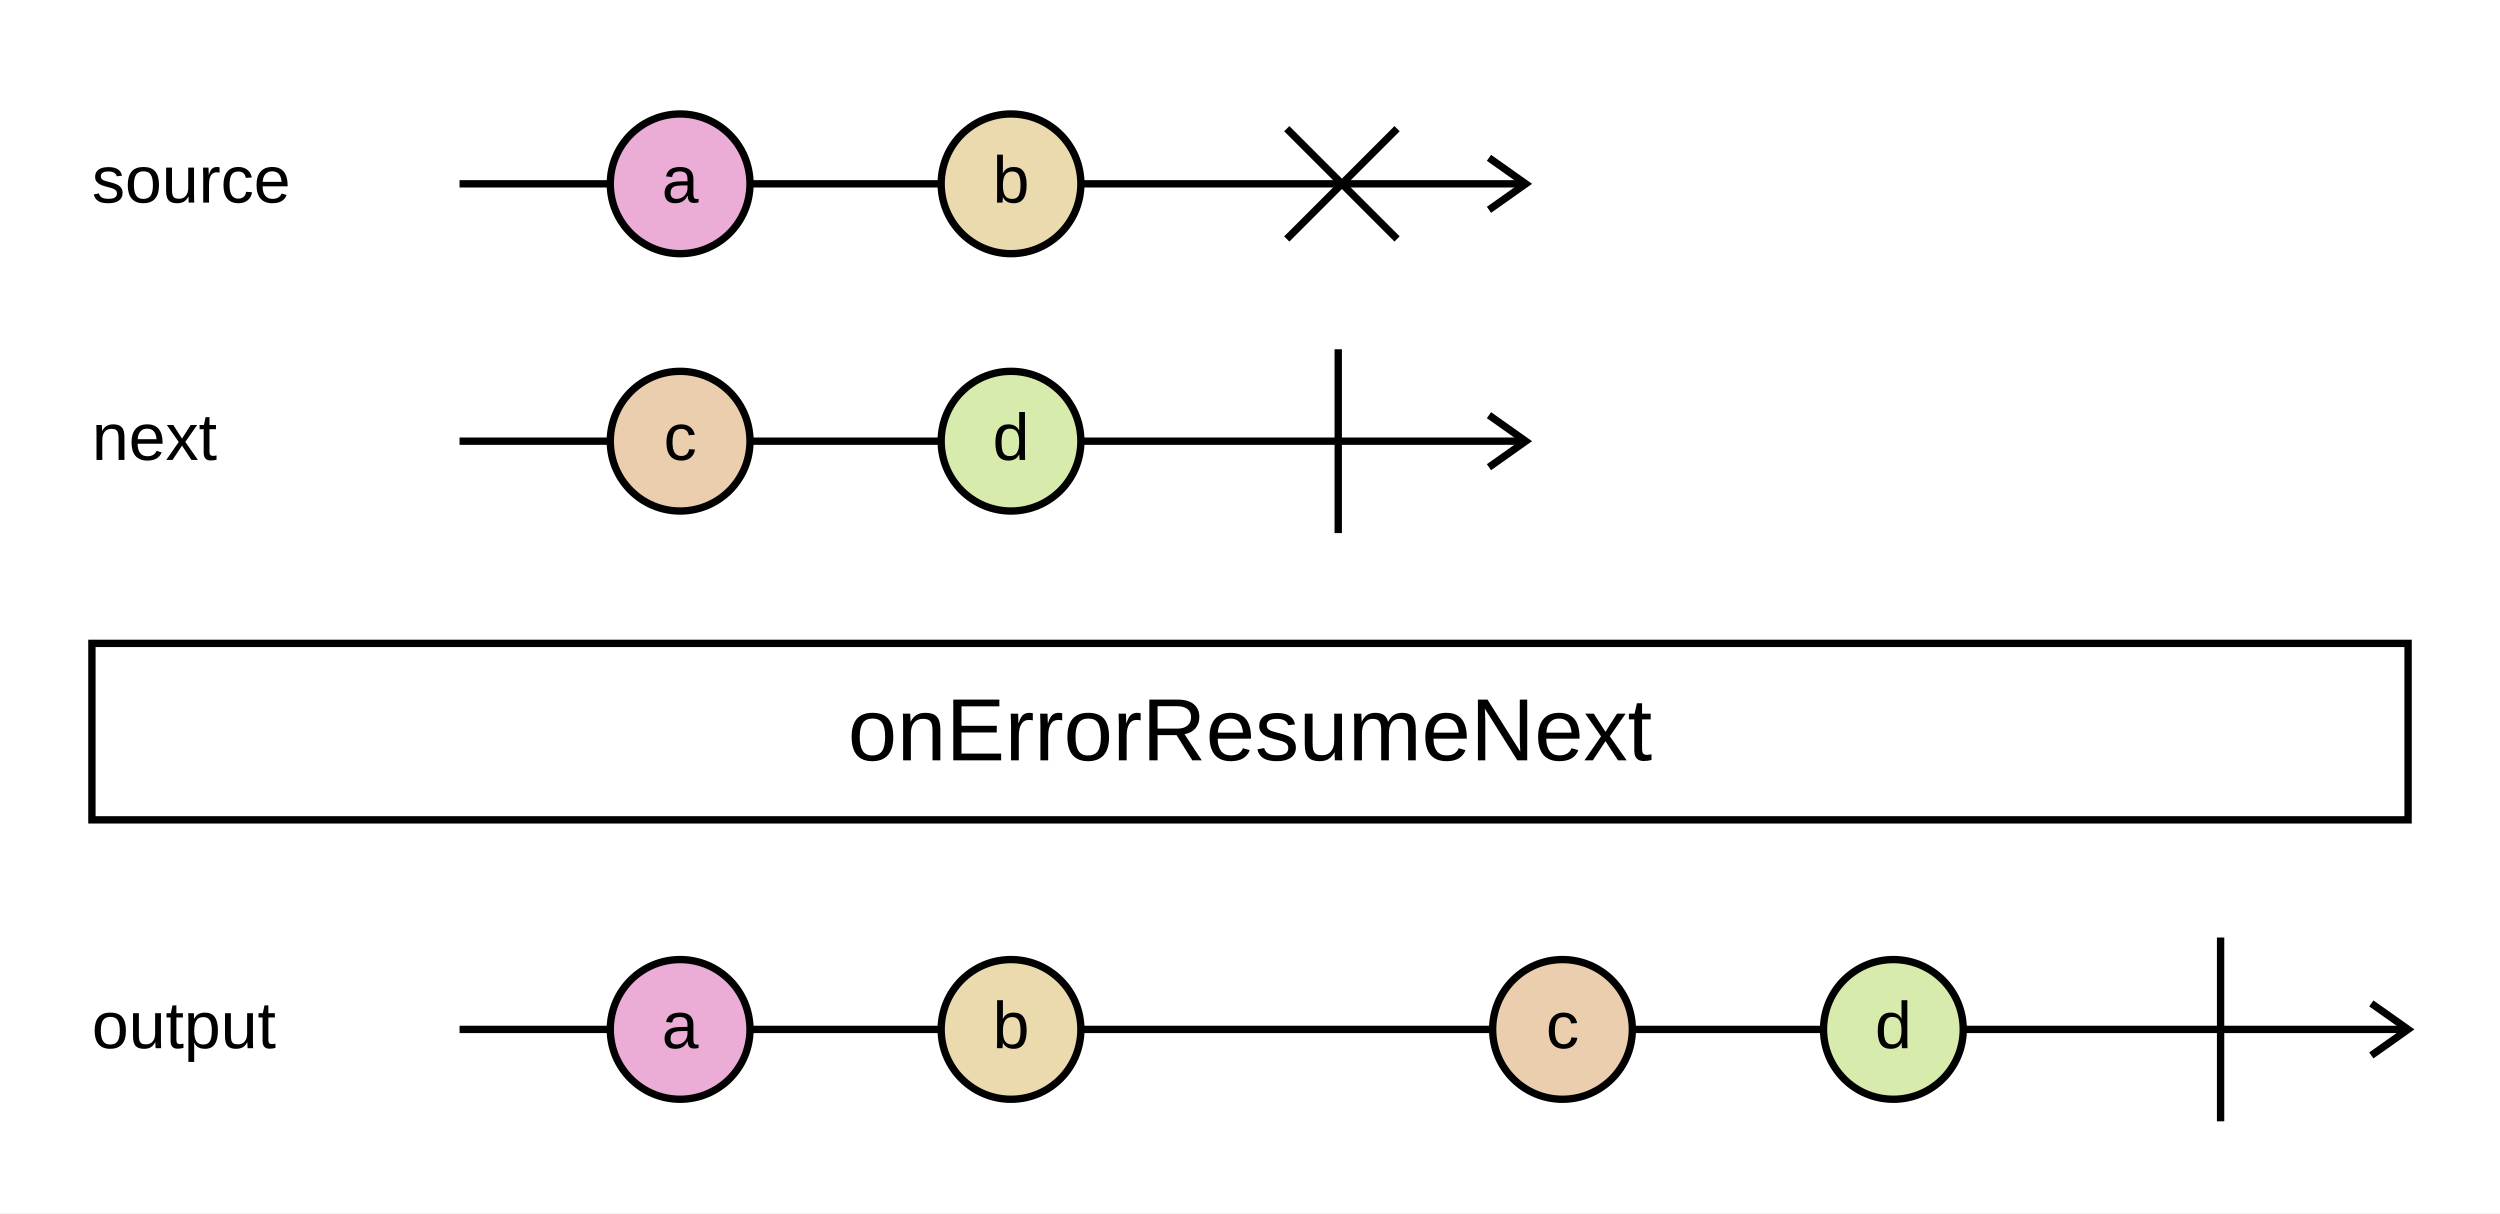
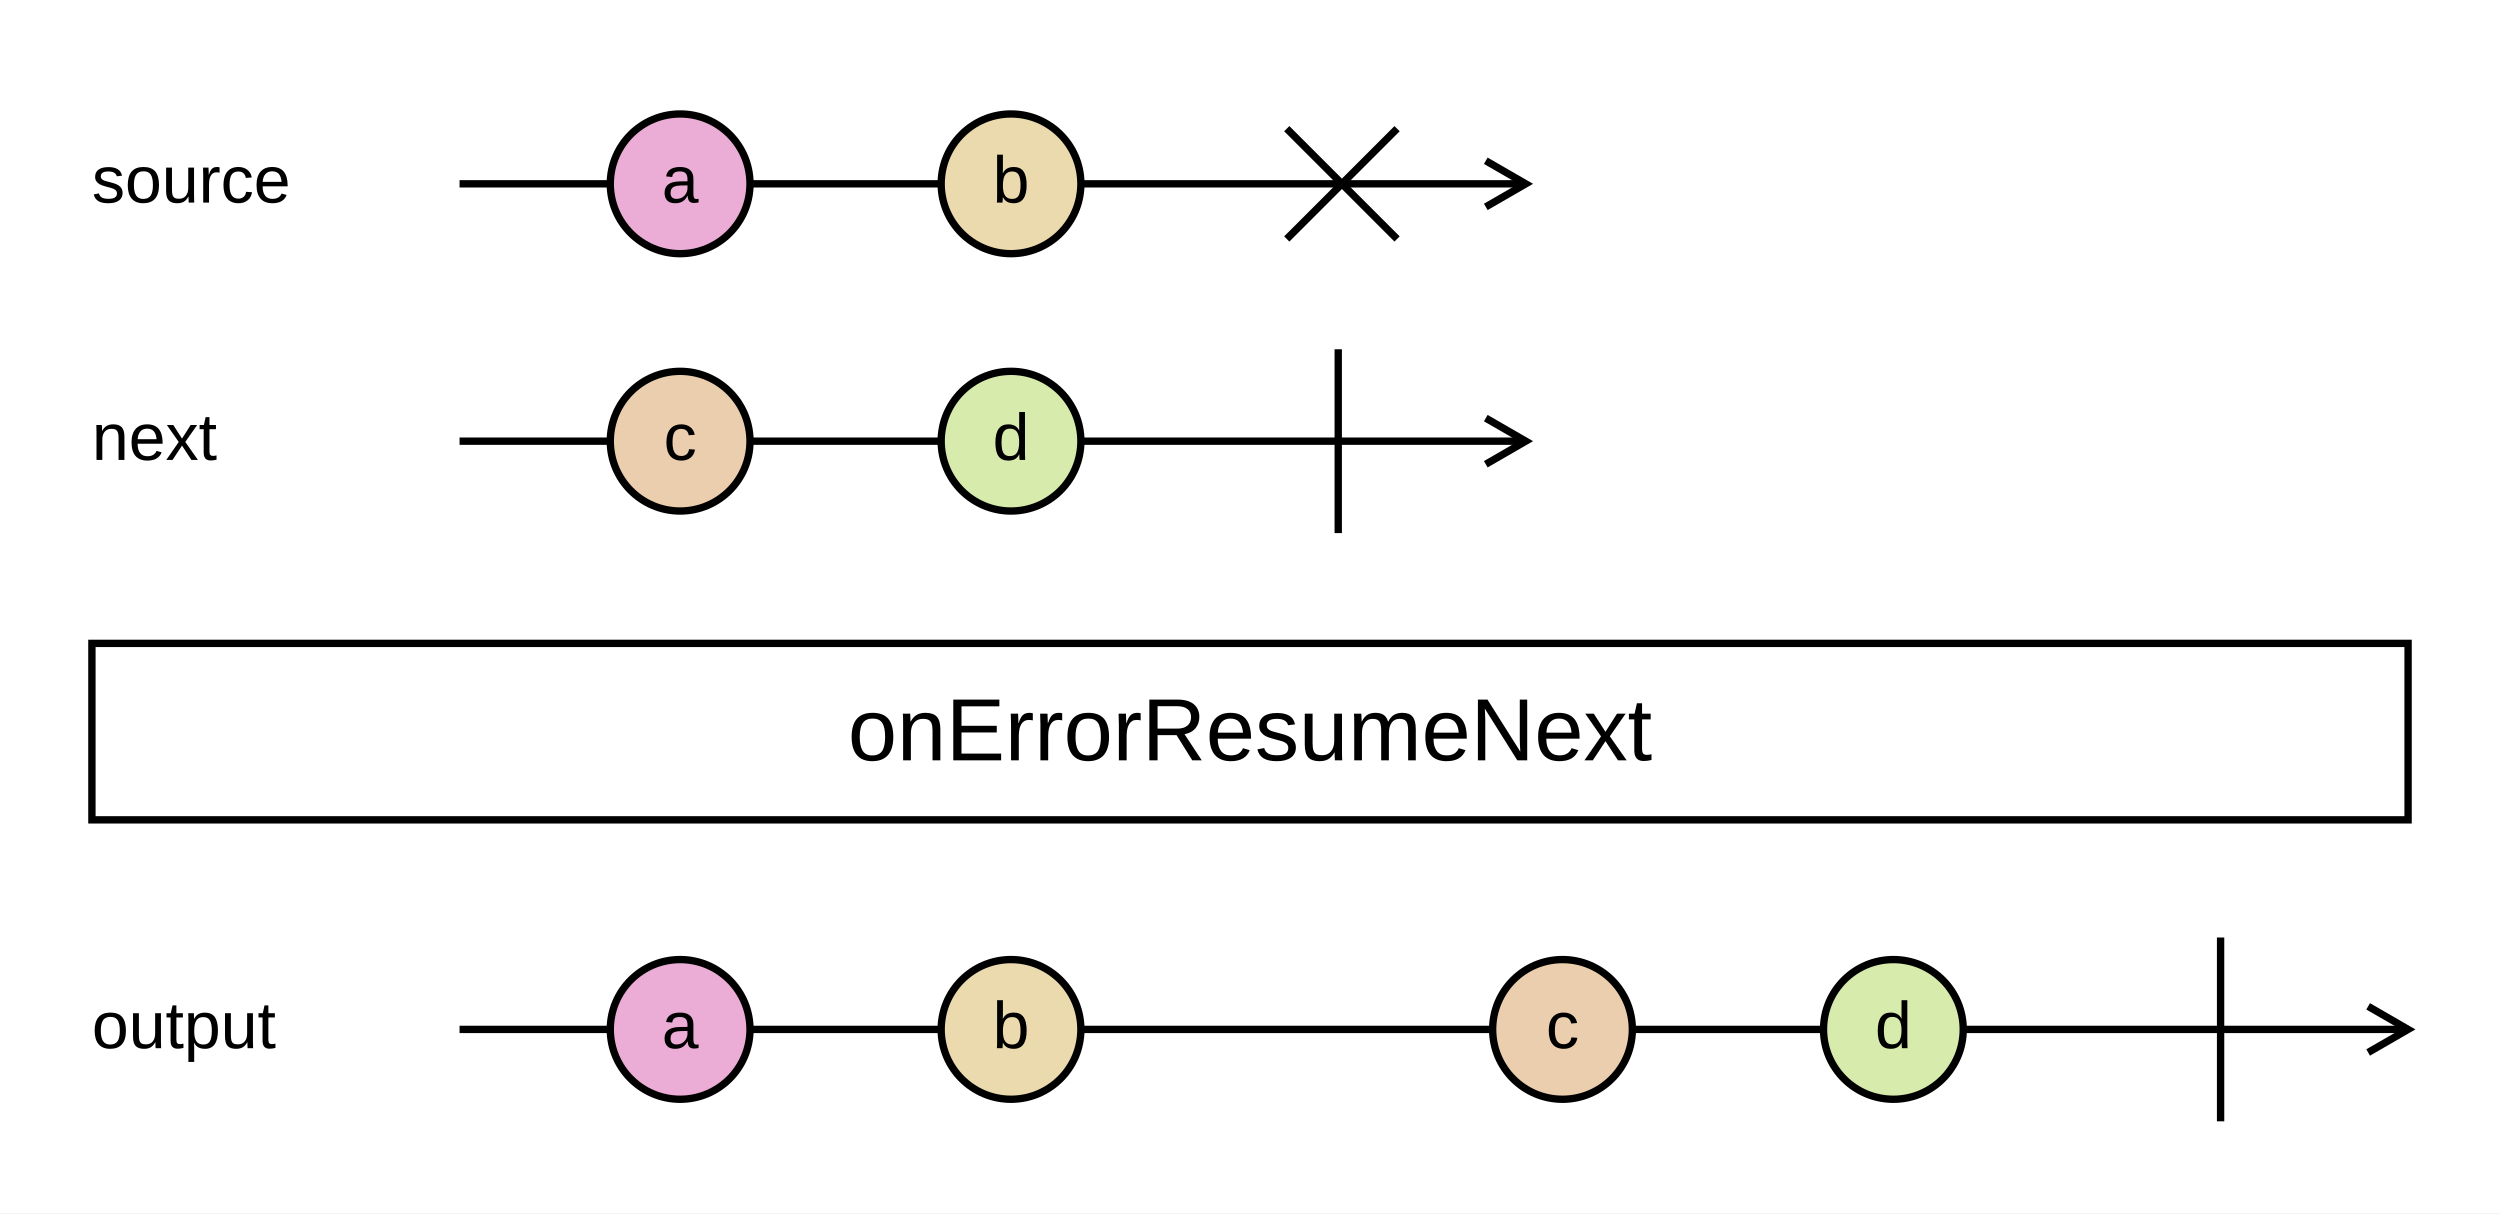
<svg xmlns="http://www.w3.org/2000/svg" viewBox="0 0 680 330" width="680" height="330">
  <path fill="#fff" d="M0 0h680v330H0z" />
  <text y="25" font-family="Arial, Helvetica, sans-serif" font-size="18" dominant-baseline="middle" transform="translate(25 25)">source</text>
  <g stroke="#000" stroke-width="2">
    <path d="M125 50h290" />
-     <path fill="none" d="M405 42.929L415 50l-10 7.071" />
+     <path fill="none" stroke-linecap="square" d="M405 44.226L415 50l-10 5.774" />
  </g>
  <g stroke="#000" stroke-width="2">
    <path d="M350 35l30 30M380 35l-30 30" />
  </g>
  <g transform="translate(255 25)">
    <circle cx="20" cy="25" fill="hsl(44, 60%, 80%)" stroke="#000" stroke-width="2" r="19" />
    <text font-family="Arial, Helvetica, sans-serif" font-size="18" dominant-baseline="middle" text-anchor="middle" transform="translate(20 25)">b</text>
  </g>
  <g transform="translate(165 25)">
    <circle cx="20" cy="25" fill="hsl(321, 60%, 80%)" stroke="#000" stroke-width="2" r="19" />
    <text font-family="Arial, Helvetica, sans-serif" font-size="18" dominant-baseline="middle" text-anchor="middle" transform="translate(20 25)">a</text>
  </g>
  <g>
    <text y="25" font-family="Arial, Helvetica, sans-serif" font-size="18" dominant-baseline="middle" transform="translate(25 95)">next</text>
    <g stroke="#000" stroke-width="2">
      <path d="M125 120h290" />
-       <path fill="none" d="M405 112.929L415 120l-10 7.071" />
+       <path fill="none" stroke-linecap="square" d="M405 114.226L415 120l-10 5.774" />
    </g>
    <path stroke="#000" stroke-width="2" d="M364 95v50" />
    <g transform="translate(255 95)">
      <circle cx="20" cy="25" fill="hsl(79, 60%, 80%)" stroke="#000" stroke-width="2" r="19" />
      <text font-family="Arial, Helvetica, sans-serif" font-size="18" dominant-baseline="middle" text-anchor="middle" transform="translate(20 25)">d</text>
    </g>
    <g transform="translate(165 95)">
      <circle cx="20" cy="25" fill="hsl(32, 60%, 80%)" stroke="#000" stroke-width="2" r="19" />
      <text font-family="Arial, Helvetica, sans-serif" font-size="18" dominant-baseline="middle" text-anchor="middle" transform="translate(20 25)">c</text>
    </g>
  </g>
  <g transform="translate(25 165)">
    <rect y="10" width="630" height="48" fill="#fff" stroke="#000" stroke-width="2" rx="0" />
    <text x="315" y="35" font-family="Arial, Helvetica, sans-serif" font-size="24" dominant-baseline="middle" text-anchor="middle">onErrorResumeNext</text>
  </g>
  <g>
    <text y="25" font-family="Arial, Helvetica, sans-serif" font-size="18" dominant-baseline="middle" transform="translate(25 255)">output</text>
    <g stroke="#000" stroke-width="2">
      <path d="M125 280h530" />
-       <path fill="none" d="M645 272.929L655 280l-10 7.071" />
+       <path fill="none" stroke-linecap="square" d="M645 274.226L655 280l-10 5.774" />
    </g>
    <path stroke="#000" stroke-width="2" d="M604 255v50" />
    <g transform="translate(495 255)">
      <circle cx="20" cy="25" fill="hsl(79, 60%, 80%)" stroke="#000" stroke-width="2" r="19" />
      <text font-family="Arial, Helvetica, sans-serif" font-size="18" dominant-baseline="middle" text-anchor="middle" transform="translate(20 25)">d</text>
    </g>
    <g transform="translate(405 255)">
      <circle cx="20" cy="25" fill="hsl(32, 60%, 80%)" stroke="#000" stroke-width="2" r="19" />
      <text font-family="Arial, Helvetica, sans-serif" font-size="18" dominant-baseline="middle" text-anchor="middle" transform="translate(20 25)">c</text>
    </g>
    <g transform="translate(255 255)">
      <circle cx="20" cy="25" fill="hsl(44, 60%, 80%)" stroke="#000" stroke-width="2" r="19" />
      <text font-family="Arial, Helvetica, sans-serif" font-size="18" dominant-baseline="middle" text-anchor="middle" transform="translate(20 25)">b</text>
    </g>
    <g transform="translate(165 255)">
      <circle cx="20" cy="25" fill="hsl(321, 60%, 80%)" stroke="#000" stroke-width="2" r="19" />
      <text font-family="Arial, Helvetica, sans-serif" font-size="18" dominant-baseline="middle" text-anchor="middle" transform="translate(20 25)">a</text>
    </g>
  </g>
</svg>
